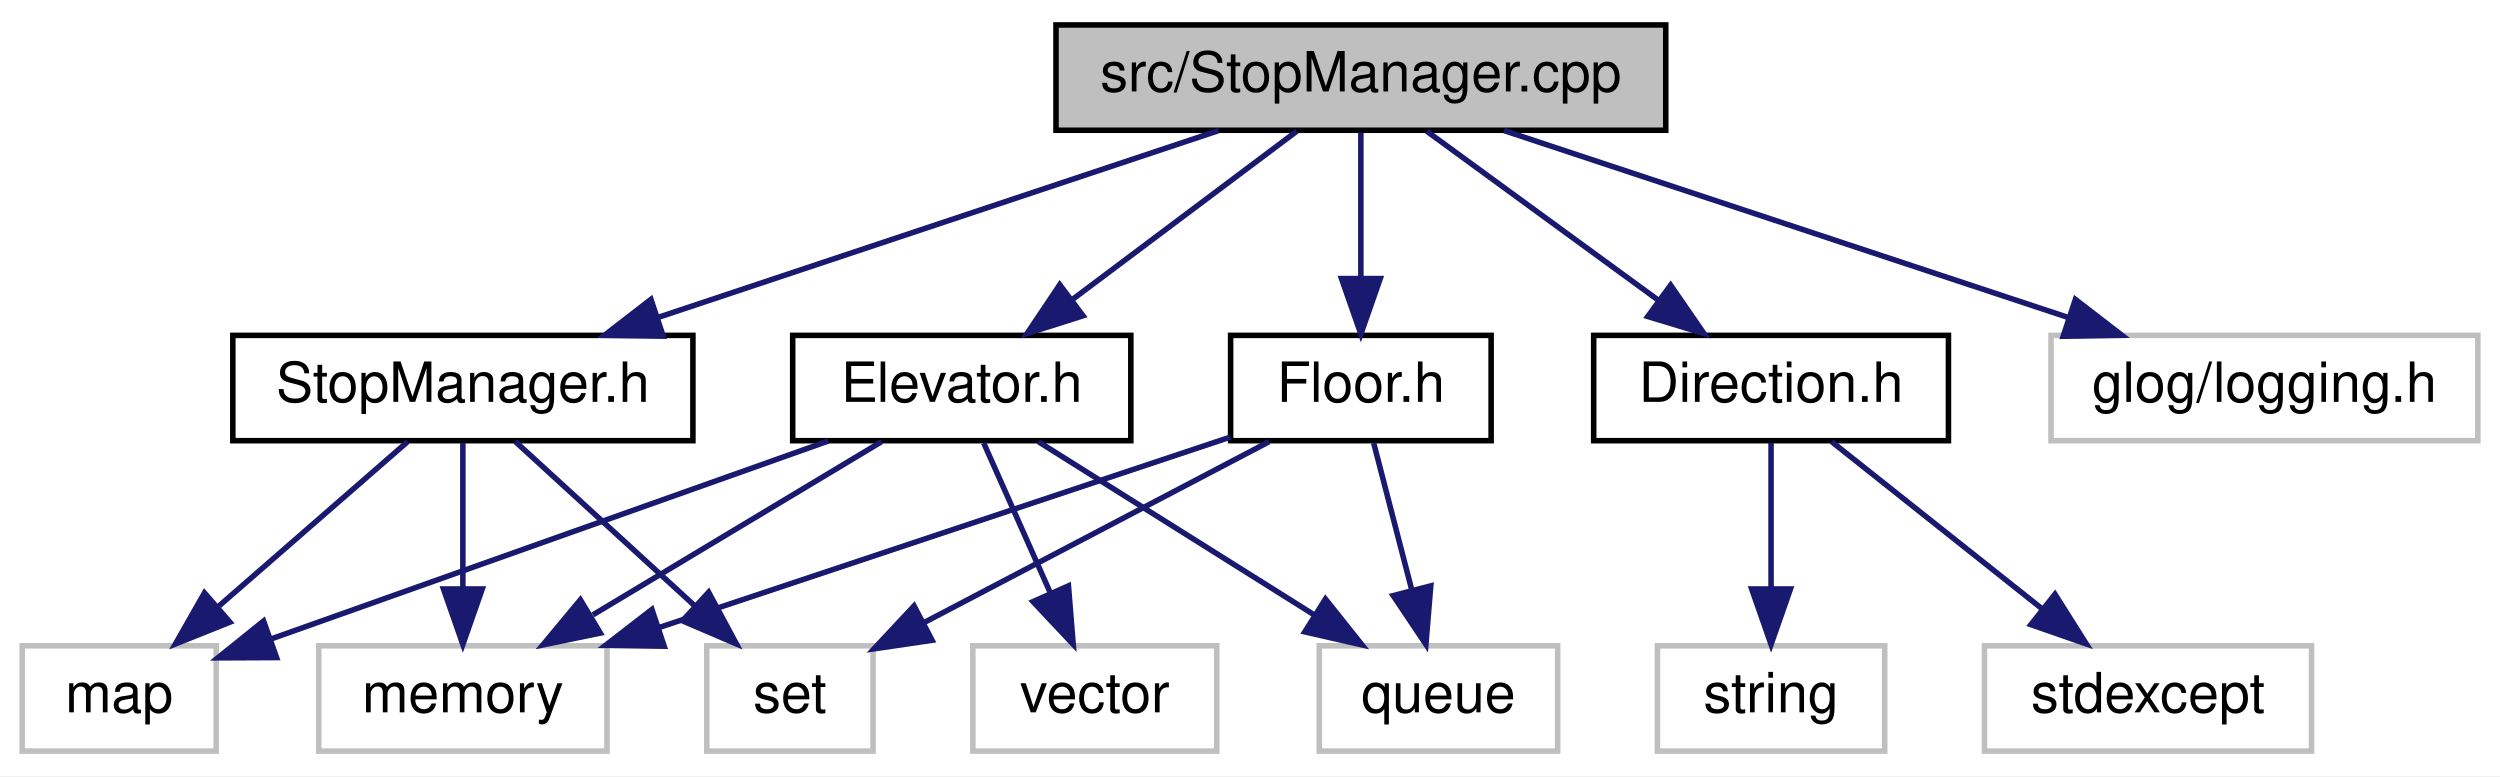
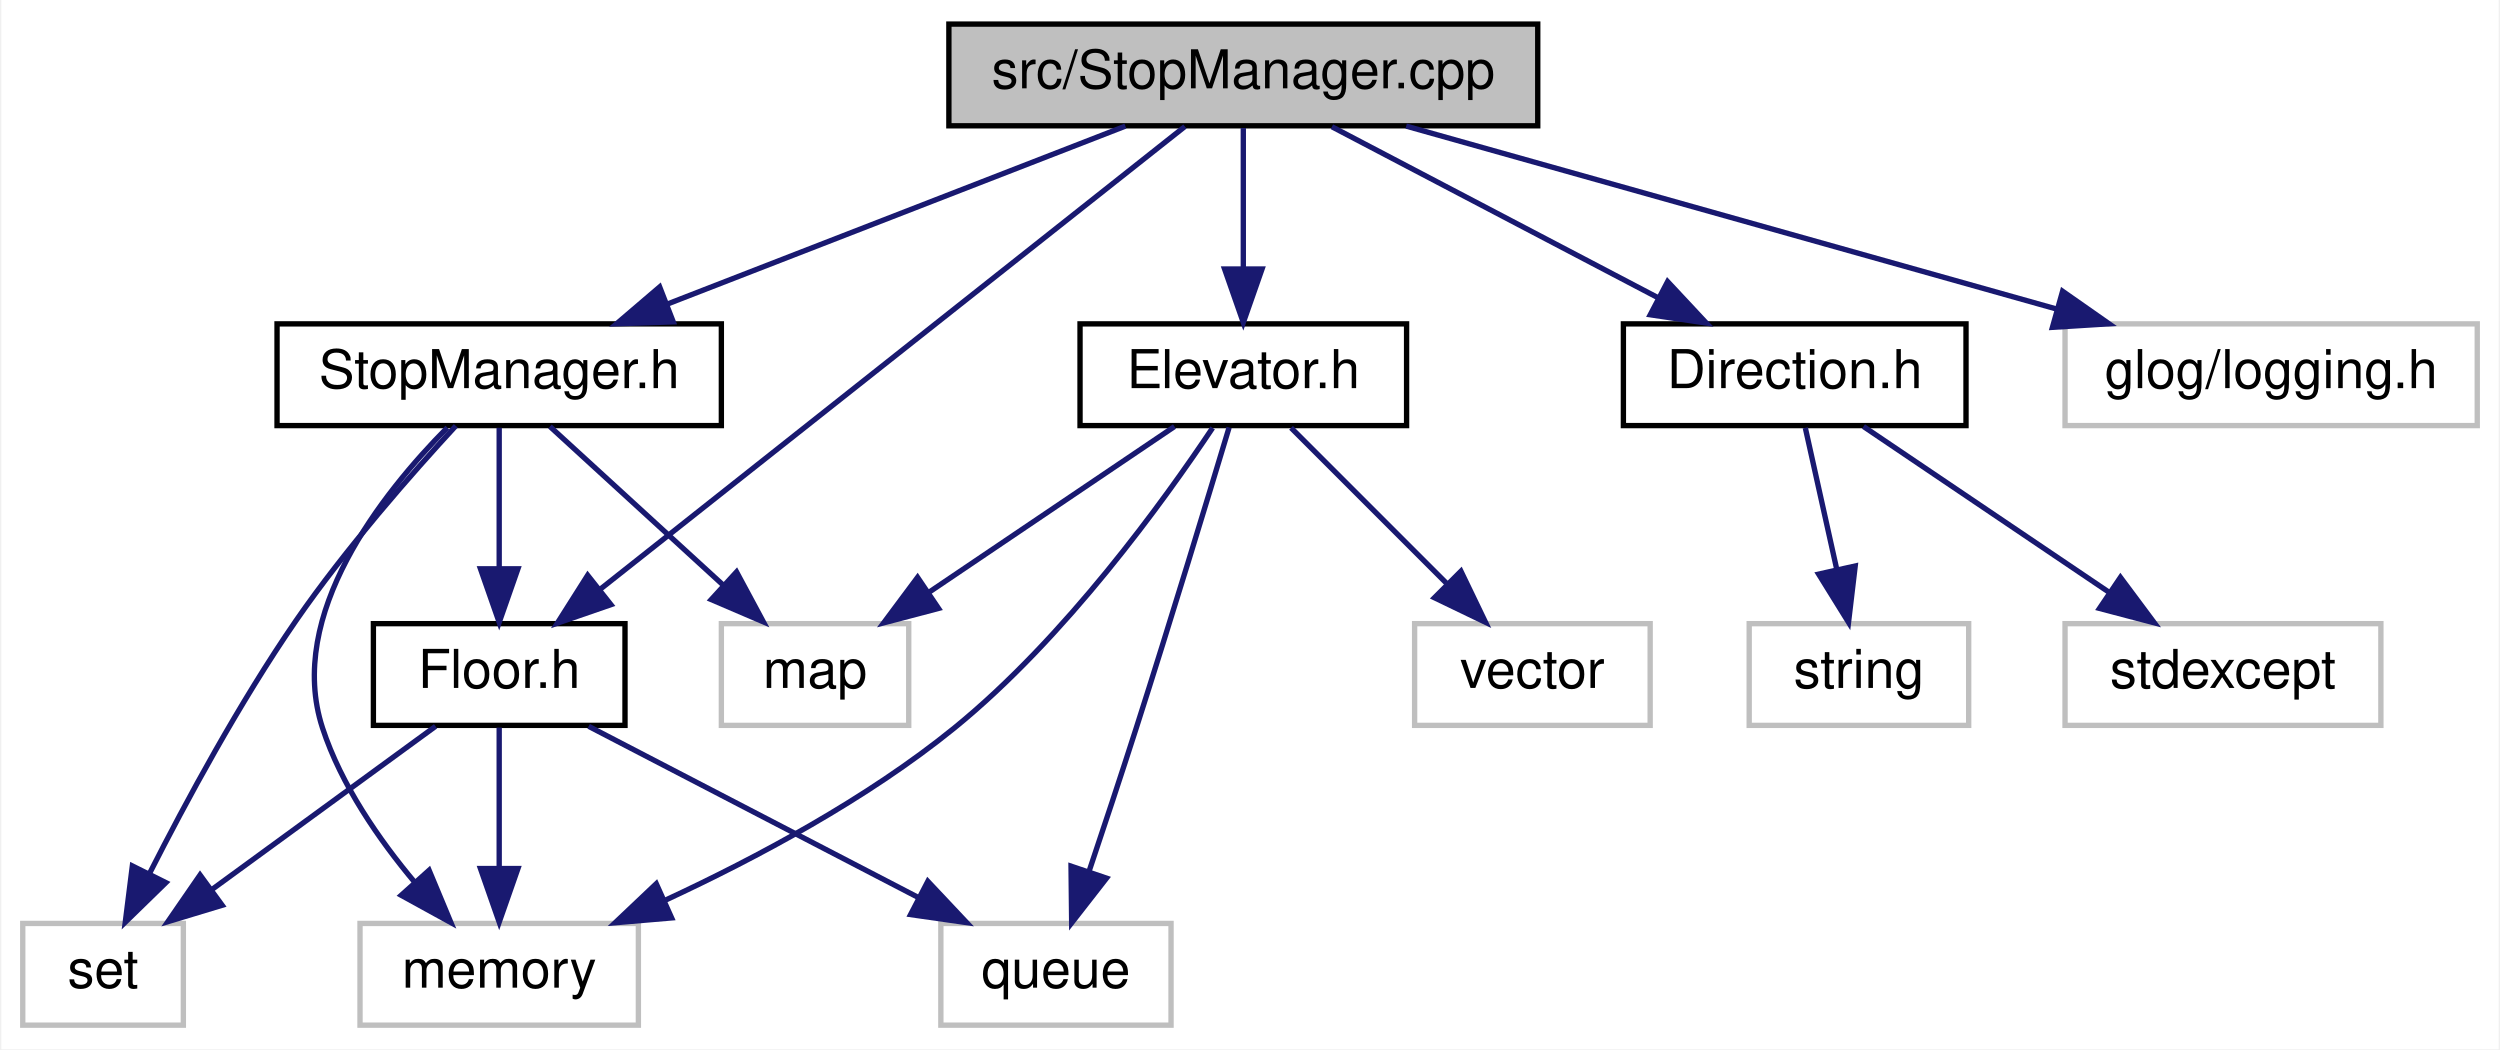
- <svg xmlns="http://www.w3.org/2000/svg" xmlns:xlink="http://www.w3.org/1999/xlink" width="451pt" height="140pt" viewBox="0.00 0.00 451.00 140.00">
-   <g id="graph0" class="graph" transform="scale(1 1) rotate(0) translate(4 136)">
-     <polygon fill="white" stroke="none" points="-4,4 -4,-136 447,-136 447,4 -4,4" />
+ <svg xmlns="http://www.w3.org/2000/svg" xmlns:xlink="http://www.w3.org/1999/xlink" width="467pt" height="196pt" viewBox="0.00 0.00 466.50 196.00">
+   <g id="graph0" class="graph" transform="scale(1 1) rotate(0) translate(4 192)">
+     <polygon fill="white" stroke="none" points="-4,4 -4,-192 462.5,-192 462.5,4 -4,4" />
    <g id="node1" class="node">
-       <polygon fill="#bfbfbf" stroke="black" points="186.5,-112.5 186.5,-131.5 296.5,-131.5 296.5,-112.5 186.5,-112.5" />
-       <text text-anchor="middle" x="241.5" y="-119.5" font-family="Helvetica,sans-Serif" font-size="10.00">src/StopManager.cpp</text>
+       <polygon fill="#bfbfbf" stroke="black" points="173,-168.5 173,-187.5 283,-187.5 283,-168.5 173,-168.5" />
+       <text text-anchor="middle" x="228" y="-175.5" font-family="Helvetica,sans-Serif" font-size="10.00">src/StopManager.cpp</text>
    </g>
    <g id="node2" class="node">
      <g id="a_node2">
        <a xlink:href="_stop_manager_8h.html" target="_top" xlink:title="StopManager.h">
-           <polygon fill="white" stroke="black" points="38,-56.5 38,-75.5 121,-75.5 121,-56.5 38,-56.5" />
-           <text text-anchor="middle" x="79.5" y="-63.5" font-family="Helvetica,sans-Serif" font-size="10.00">StopManager.h</text>
+           <polygon fill="white" stroke="black" points="47.5,-112.5 47.5,-131.5 130.5,-131.5 130.5,-112.5 47.5,-112.5" />
+           <text text-anchor="middle" x="89" y="-119.5" font-family="Helvetica,sans-Serif" font-size="10.00">StopManager.h</text>
        </a>
      </g>
    </g>
    <g id="edge1" class="edge">
-       <path fill="none" stroke="midnightblue" d="M215.831,-112.444C188.577,-103.359 145.316,-88.939 114.849,-78.783" />
-       <polygon fill="midnightblue" stroke="midnightblue" points="115.643,-75.358 105.049,-75.516 113.429,-81.999 115.643,-75.358" />
+       <path fill="none" stroke="midnightblue" d="M205.975,-168.444C182.896,-159.478 146.438,-145.314 120.359,-135.183" />
+       <polygon fill="midnightblue" stroke="midnightblue" points="121.511,-131.875 110.922,-131.516 118.976,-138.4 121.511,-131.875" />
    </g>
    <g id="node6" class="node">
      <g id="a_node6">
-         <a xlink:href="_direction_8h.html" target="_top" xlink:title="Direction.h">
-           <polygon fill="white" stroke="black" points="283.5,-56.5 283.5,-75.5 347.5,-75.5 347.5,-56.5 283.5,-56.5" />
-           <text text-anchor="middle" x="315.5" y="-63.5" font-family="Helvetica,sans-Serif" font-size="10.00">Direction.h</text>
+         <a xlink:href="_floor_8h.html" target="_top" xlink:title="Floor.h">
+           <polygon fill="white" stroke="black" points="65.5,-56.5 65.5,-75.5 112.5,-75.5 112.5,-56.5 65.5,-56.5" />
+           <text text-anchor="middle" x="89" y="-63.5" font-family="Helvetica,sans-Serif" font-size="10.00">Floor.h</text>
        </a>
      </g>
    </g>
-     <g id="edge5" class="edge">
-       <path fill="none" stroke="midnightblue" d="M253.389,-112.324C264.65,-104.107 281.787,-91.602 295.209,-81.807" />
-       <polygon fill="midnightblue" stroke="midnightblue" points="297.38,-84.556 303.394,-75.834 293.253,-78.901 297.38,-84.556" />
+     <g id="edge17" class="edge">
+       <path fill="none" stroke="midnightblue" d="M217.093,-168.368C193.443,-149.653 137.209,-105.151 107.743,-81.832" />
+       <polygon fill="midnightblue" stroke="midnightblue" points="109.87,-79.052 99.856,-75.591 105.526,-84.542 109.87,-79.052" />
    </g>
-     <g id="node9" class="node">
-       <g id="a_node9">
-         <a xlink:href="_elevator_8h.html" target="_top" xlink:title="Elevator.h">
-           <polygon fill="white" stroke="black" points="139,-56.5 139,-75.5 200,-75.5 200,-56.5 139,-56.5" />
-           <text text-anchor="middle" x="169.5" y="-63.5" font-family="Helvetica,sans-Serif" font-size="10.00">Elevator.h</text>
+     <g id="node8" class="node">
+       <g id="a_node8">
+         <a xlink:href="_direction_8h.html" target="_top" xlink:title="Direction.h">
+           <polygon fill="white" stroke="black" points="299,-112.5 299,-131.5 363,-131.5 363,-112.5 299,-112.5" />
+           <text text-anchor="middle" x="331" y="-119.5" font-family="Helvetica,sans-Serif" font-size="10.00">Direction.h</text>
        </a>
      </g>
    </g>
-     <g id="edge8" class="edge">
-       <path fill="none" stroke="midnightblue" d="M229.932,-112.324C219.08,-104.185 202.619,-91.84 189.617,-82.087" />
-       <polygon fill="midnightblue" stroke="midnightblue" points="191.379,-79.034 181.279,-75.834 187.179,-84.634 191.379,-79.034" />
+     <g id="edge9" class="edge">
+       <path fill="none" stroke="midnightblue" d="M244.549,-168.324C260.992,-159.703 286.435,-146.364 305.468,-136.386" />
+       <polygon fill="midnightblue" stroke="midnightblue" points="307.261,-139.398 314.492,-131.655 304.011,-133.198 307.261,-139.398" />
    </g>
-     <g id="node12" class="node">
-       <g id="a_node12">
-         <a xlink:href="_floor_8h.html" target="_top" xlink:title="Floor.h">
-           <polygon fill="white" stroke="black" points="218,-56.5 218,-75.5 265,-75.5 265,-56.5 218,-56.5" />
-           <text text-anchor="middle" x="241.5" y="-63.5" font-family="Helvetica,sans-Serif" font-size="10.00">Floor.h</text>
+     <g id="node11" class="node">
+       <g id="a_node11">
+         <a xlink:href="_elevator_8h.html" target="_top" xlink:title="Elevator.h">
+           <polygon fill="white" stroke="black" points="197.5,-112.5 197.5,-131.5 258.5,-131.5 258.5,-112.5 197.5,-112.5" />
+           <text text-anchor="middle" x="228" y="-119.5" font-family="Helvetica,sans-Serif" font-size="10.00">Elevator.h</text>
        </a>
      </g>
    </g>
-     <g id="edge13" class="edge">
-       <path fill="none" stroke="midnightblue" d="M241.5,-112.083C241.5,-105.006 241.5,-94.861 241.5,-85.987" />
-       <polygon fill="midnightblue" stroke="midnightblue" points="245,-85.751 241.5,-75.751 238,-85.751 245,-85.751" />
+     <g id="edge12" class="edge">
+       <path fill="none" stroke="midnightblue" d="M228,-168.083C228,-161.006 228,-150.861 228,-141.986" />
+       <polygon fill="midnightblue" stroke="midnightblue" points="231.5,-141.751 228,-131.751 224.5,-141.751 231.5,-141.751" />
    </g>
    <g id="node13" class="node">
-       <polygon fill="white" stroke="#bfbfbf" points="366,-56.5 366,-75.5 443,-75.5 443,-56.5 366,-56.5" />
-       <text text-anchor="middle" x="404.5" y="-63.5" font-family="Helvetica,sans-Serif" font-size="10.00">glog/logging.h</text>
+       <polygon fill="white" stroke="#bfbfbf" points="381.5,-112.5 381.5,-131.5 458.5,-131.5 458.5,-112.5 381.5,-112.5" />
+       <text text-anchor="middle" x="420" y="-119.5" font-family="Helvetica,sans-Serif" font-size="10.00">glog/logging.h</text>
    </g>
-     <g id="edge17" class="edge">
-       <path fill="none" stroke="midnightblue" d="M267.328,-112.444C294.749,-103.359 338.277,-88.939 368.932,-78.783" />
-       <polygon fill="midnightblue" stroke="midnightblue" points="370.401,-81.984 378.793,-75.516 368.2,-75.339 370.401,-81.984" />
+     <g id="edge18" class="edge">
+       <path fill="none" stroke="midnightblue" d="M258.423,-168.444C291.285,-159.201 343.785,-144.436 379.974,-134.257" />
+       <polygon fill="midnightblue" stroke="midnightblue" points="381.04,-137.593 389.719,-131.516 379.145,-130.855 381.04,-137.593" />
    </g>
    <g id="node3" class="node">
-       <polygon fill="white" stroke="#bfbfbf" points="0,-0.5 0,-19.5 35,-19.5 35,-0.5 0,-0.5" />
-       <text text-anchor="middle" x="17.5" y="-7.5" font-family="Helvetica,sans-Serif" font-size="10.00">map</text>
+       <polygon fill="white" stroke="#bfbfbf" points="130.5,-56.5 130.5,-75.5 165.5,-75.5 165.5,-56.5 130.5,-56.5" />
+       <text text-anchor="middle" x="148" y="-63.5" font-family="Helvetica,sans-Serif" font-size="10.00">map</text>
    </g>
    <g id="edge2" class="edge">
-       <path fill="none" stroke="midnightblue" d="M69.539,-56.324C60.373,-48.341 46.563,-36.313 35.472,-26.653" />
-       <polygon fill="midnightblue" stroke="midnightblue" points="37.482,-23.762 27.643,-19.834 32.885,-29.041 37.482,-23.762" />
+       <path fill="none" stroke="midnightblue" d="M98.479,-112.324C107.201,-104.341 120.343,-92.313 130.898,-82.653" />
+       <polygon fill="midnightblue" stroke="midnightblue" points="133.334,-85.167 138.348,-75.834 128.608,-80.004 133.334,-85.167" />
    </g>
    <g id="node4" class="node">
-       <polygon fill="white" stroke="#bfbfbf" points="53.5,-0.5 53.5,-19.5 105.5,-19.5 105.5,-0.5 53.5,-0.5" />
-       <text text-anchor="middle" x="79.5" y="-7.5" font-family="Helvetica,sans-Serif" font-size="10.00">memory</text>
+       <polygon fill="white" stroke="#bfbfbf" points="63,-0.5 63,-19.5 115,-19.5 115,-0.5 63,-0.5" />
+       <text text-anchor="middle" x="89" y="-7.5" font-family="Helvetica,sans-Serif" font-size="10.00">memory</text>
    </g>
    <g id="edge3" class="edge">
-       <path fill="none" stroke="midnightblue" d="M79.5,-56.083C79.5,-49.006 79.5,-38.861 79.5,-29.986" />
-       <polygon fill="midnightblue" stroke="midnightblue" points="83,-29.751 79.5,-19.751 76,-29.751 83,-29.751" />
+       <path fill="none" stroke="midnightblue" d="M79.316,-112.126C67.266,-99.953 49.07,-77.169 56,-56 59.49,-45.34 66.573,-35.117 73.285,-27.117" />
+       <polygon fill="midnightblue" stroke="midnightblue" points="75.904,-29.439 79.98,-19.66 70.695,-24.763 75.904,-29.439" />
    </g>
    <g id="node5" class="node">
-       <polygon fill="white" stroke="#bfbfbf" points="123.5,-0.5 123.5,-19.5 153.5,-19.5 153.5,-0.5 123.5,-0.5" />
-       <text text-anchor="middle" x="138.5" y="-7.5" font-family="Helvetica,sans-Serif" font-size="10.00">set</text>
+       <polygon fill="white" stroke="#bfbfbf" points="0,-0.5 0,-19.5 30,-19.5 30,-0.5 0,-0.5" />
+       <text text-anchor="middle" x="15" y="-7.5" font-family="Helvetica,sans-Serif" font-size="10.00">set</text>
    </g>
    <g id="edge4" class="edge">
-       <path fill="none" stroke="midnightblue" d="M88.979,-56.324C97.701,-48.341 110.843,-36.313 121.398,-26.653" />
-       <polygon fill="midnightblue" stroke="midnightblue" points="123.834,-29.167 128.848,-19.834 119.108,-24.004 123.834,-29.167" />
+       <path fill="none" stroke="midnightblue" d="M80.894,-112.445C72.808,-103.681 60.285,-89.47 51,-76 40.498,-60.766 30.463,-42.197 23.669,-28.813" />
+       <polygon fill="midnightblue" stroke="midnightblue" points="26.738,-27.125 19.15,-19.73 20.471,-30.242 26.738,-27.125" />
+     </g>
+     <g id="edge5" class="edge">
+       <path fill="none" stroke="midnightblue" d="M89,-112.083C89,-105.006 89,-94.861 89,-85.987" />
+       <polygon fill="midnightblue" stroke="midnightblue" points="92.5,-85.751 89,-75.751 85.5,-85.751 92.5,-85.751" />
+     </g>
+     <g id="edge6" class="edge">
+       <path fill="none" stroke="midnightblue" d="M89,-56.083C89,-49.006 89,-38.861 89,-29.986" />
+       <polygon fill="midnightblue" stroke="midnightblue" points="92.5,-29.751 89,-19.751 85.5,-29.751 92.5,-29.751" />
+     </g>
+     <g id="edge8" class="edge">
+       <path fill="none" stroke="midnightblue" d="M77.111,-56.324C65.85,-48.107 48.713,-35.602 35.291,-25.807" />
+       <polygon fill="midnightblue" stroke="midnightblue" points="37.247,-22.901 27.106,-19.834 33.12,-28.556 37.247,-22.901" />
    </g>
    <g id="node7" class="node">
-       <polygon fill="white" stroke="#bfbfbf" points="354,-0.5 354,-19.5 413,-19.5 413,-0.5 354,-0.5" />
-       <text text-anchor="middle" x="383.5" y="-7.5" font-family="Helvetica,sans-Serif" font-size="10.00">stdexcept</text>
-     </g>
-     <g id="edge6" class="edge">
-       <path fill="none" stroke="midnightblue" d="M326.425,-56.324C336.675,-48.185 352.221,-35.84 364.501,-26.087" />
-       <polygon fill="midnightblue" stroke="midnightblue" points="366.721,-28.794 372.376,-19.834 362.368,-23.312 366.721,-28.794" />
-     </g>
-     <g id="node8" class="node">
-       <polygon fill="white" stroke="#bfbfbf" points="295,-0.5 295,-19.5 336,-19.5 336,-0.5 295,-0.5" />
-       <text text-anchor="middle" x="315.5" y="-7.5" font-family="Helvetica,sans-Serif" font-size="10.00">string</text>
+       <polygon fill="white" stroke="#bfbfbf" points="171.5,-0.5 171.5,-19.5 214.5,-19.5 214.5,-0.5 171.5,-0.5" />
+       <text text-anchor="middle" x="193" y="-7.5" font-family="Helvetica,sans-Serif" font-size="10.00">queue</text>
    </g>
    <g id="edge7" class="edge">
-       <path fill="none" stroke="midnightblue" d="M315.5,-56.083C315.5,-49.006 315.5,-38.861 315.5,-29.986" />
-       <polygon fill="midnightblue" stroke="midnightblue" points="319,-29.751 315.5,-19.751 312,-29.751 319,-29.751" />
+       <path fill="none" stroke="midnightblue" d="M105.709,-56.324C122.312,-47.703 148.002,-34.364 167.22,-24.386" />
+       <polygon fill="midnightblue" stroke="midnightblue" points="169.07,-27.369 176.332,-19.654 165.844,-21.157 169.07,-27.369" />
    </g>
-     <g id="edge9" class="edge">
-       <path fill="none" stroke="midnightblue" d="M145.415,-56.444C118.128,-46.749 73.738,-30.979 45.083,-20.799" />
-       <polygon fill="midnightblue" stroke="midnightblue" points="45.893,-17.373 35.298,-17.323 43.549,-23.969 45.893,-17.373" />
+     <g id="node9" class="node">
+       <polygon fill="white" stroke="#bfbfbf" points="381.5,-56.5 381.5,-75.5 440.5,-75.5 440.5,-56.5 381.5,-56.5" />
+       <text text-anchor="middle" x="411" y="-63.5" font-family="Helvetica,sans-Serif" font-size="10.00">stdexcept</text>
    </g>
    <g id="edge10" class="edge">
-       <path fill="none" stroke="midnightblue" d="M155.04,-56.324C141,-47.9 119.452,-34.971 102.957,-25.074" />
-       <polygon fill="midnightblue" stroke="midnightblue" points="104.3,-21.798 93.924,-19.654 100.698,-27.801 104.3,-21.798" />
+       <path fill="none" stroke="midnightblue" d="M343.853,-112.324C356.216,-103.979 375.13,-91.212 389.737,-81.352" />
+       <polygon fill="midnightblue" stroke="midnightblue" points="391.848,-84.15 398.179,-75.654 387.932,-78.348 391.848,-84.15" />
    </g>
    <g id="node10" class="node">
-       <polygon fill="white" stroke="#bfbfbf" points="234,-0.5 234,-19.5 277,-19.5 277,-0.5 234,-0.5" />
-       <text text-anchor="middle" x="255.5" y="-7.5" font-family="Helvetica,sans-Serif" font-size="10.00">queue</text>
+       <polygon fill="white" stroke="#bfbfbf" points="322.5,-56.5 322.5,-75.5 363.5,-75.5 363.5,-56.5 322.5,-56.5" />
+       <text text-anchor="middle" x="343" y="-63.5" font-family="Helvetica,sans-Serif" font-size="10.00">string</text>
    </g>
    <g id="edge11" class="edge">
-       <path fill="none" stroke="midnightblue" d="M183.317,-56.324C196.733,-47.9 217.324,-34.971 233.086,-25.074" />
-       <polygon fill="midnightblue" stroke="midnightblue" points="235.109,-27.936 241.717,-19.654 231.387,-22.008 235.109,-27.936" />
+       <path fill="none" stroke="midnightblue" d="M332.982,-112.083C334.572,-104.927 336.859,-94.635 338.846,-85.691" />
+       <polygon fill="midnightblue" stroke="midnightblue" points="342.303,-86.272 341.055,-75.751 335.469,-84.754 342.303,-86.272" />
    </g>
-     <g id="node11" class="node">
-       <polygon fill="white" stroke="#bfbfbf" points="171.5,-0.5 171.5,-19.5 215.5,-19.5 215.5,-0.5 171.5,-0.5" />
-       <text text-anchor="middle" x="193.5" y="-7.5" font-family="Helvetica,sans-Serif" font-size="10.00">vector</text>
-     </g>
-     <g id="edge12" class="edge">
-       <path fill="none" stroke="midnightblue" d="M173.463,-56.083C176.713,-48.77 181.419,-38.181 185.454,-29.103" />
-       <polygon fill="midnightblue" stroke="midnightblue" points="188.748,-30.311 189.611,-19.751 182.351,-27.468 188.748,-30.311" />
+     <g id="edge13" class="edge">
+       <path fill="none" stroke="midnightblue" d="M215.147,-112.324C202.784,-103.979 183.87,-91.212 169.263,-81.352" />
+       <polygon fill="midnightblue" stroke="midnightblue" points="171.068,-78.348 160.821,-75.654 167.152,-84.15 171.068,-78.348" />
    </g>
    <g id="edge14" class="edge">
-       <path fill="none" stroke="midnightblue" d="M217.944,-57.148C190.863,-48.121 146.132,-33.211 114.865,-22.788" />
-       <polygon fill="midnightblue" stroke="midnightblue" points="115.82,-19.418 105.227,-19.576 113.607,-26.058 115.82,-19.418" />
+       <path fill="none" stroke="midnightblue" d="M222.267,-112.067C213.275,-98.586 194.724,-72.836 174,-56 157.749,-42.799 137.026,-31.733 120.11,-23.879" />
+       <polygon fill="midnightblue" stroke="midnightblue" points="121.208,-20.536 110.652,-19.634 118.342,-26.922 121.208,-20.536" />
+     </g>
+     <g id="edge15" class="edge">
+       <path fill="none" stroke="midnightblue" d="M225.348,-112.148C221.578,-99.621 214.414,-76.014 208,-56 205.169,-47.166 201.925,-37.394 199.18,-29.22" />
+       <polygon fill="midnightblue" stroke="midnightblue" points="202.45,-27.962 195.935,-19.607 195.818,-30.201 202.45,-27.962" />
+     </g>
+     <g id="node12" class="node">
+       <polygon fill="white" stroke="#bfbfbf" points="260,-56.5 260,-75.5 304,-75.5 304,-56.5 260,-56.5" />
+       <text text-anchor="middle" x="282" y="-63.5" font-family="Helvetica,sans-Serif" font-size="10.00">vector</text>
    </g>
    <g id="edge16" class="edge">
-       <path fill="none" stroke="midnightblue" d="M224.951,-56.324C208.119,-47.499 181.856,-33.73 162.691,-23.683" />
-       <polygon fill="midnightblue" stroke="midnightblue" points="164.147,-20.494 153.665,-18.951 160.897,-26.694 164.147,-20.494" />
-     </g>
-     <g id="edge15" class="edge">
-       <path fill="none" stroke="midnightblue" d="M243.812,-56.083C245.667,-48.927 248.335,-38.635 250.654,-29.691" />
-       <polygon fill="midnightblue" stroke="midnightblue" points="254.109,-30.309 253.231,-19.751 247.334,-28.553 254.109,-30.309" />
+       <path fill="none" stroke="midnightblue" d="M236.917,-112.083C244.78,-104.22 256.431,-92.569 265.919,-83.081" />
+       <polygon fill="midnightblue" stroke="midnightblue" points="268.653,-85.297 273.249,-75.751 263.703,-80.347 268.653,-85.297" />
    </g>
  </g>
</svg>
